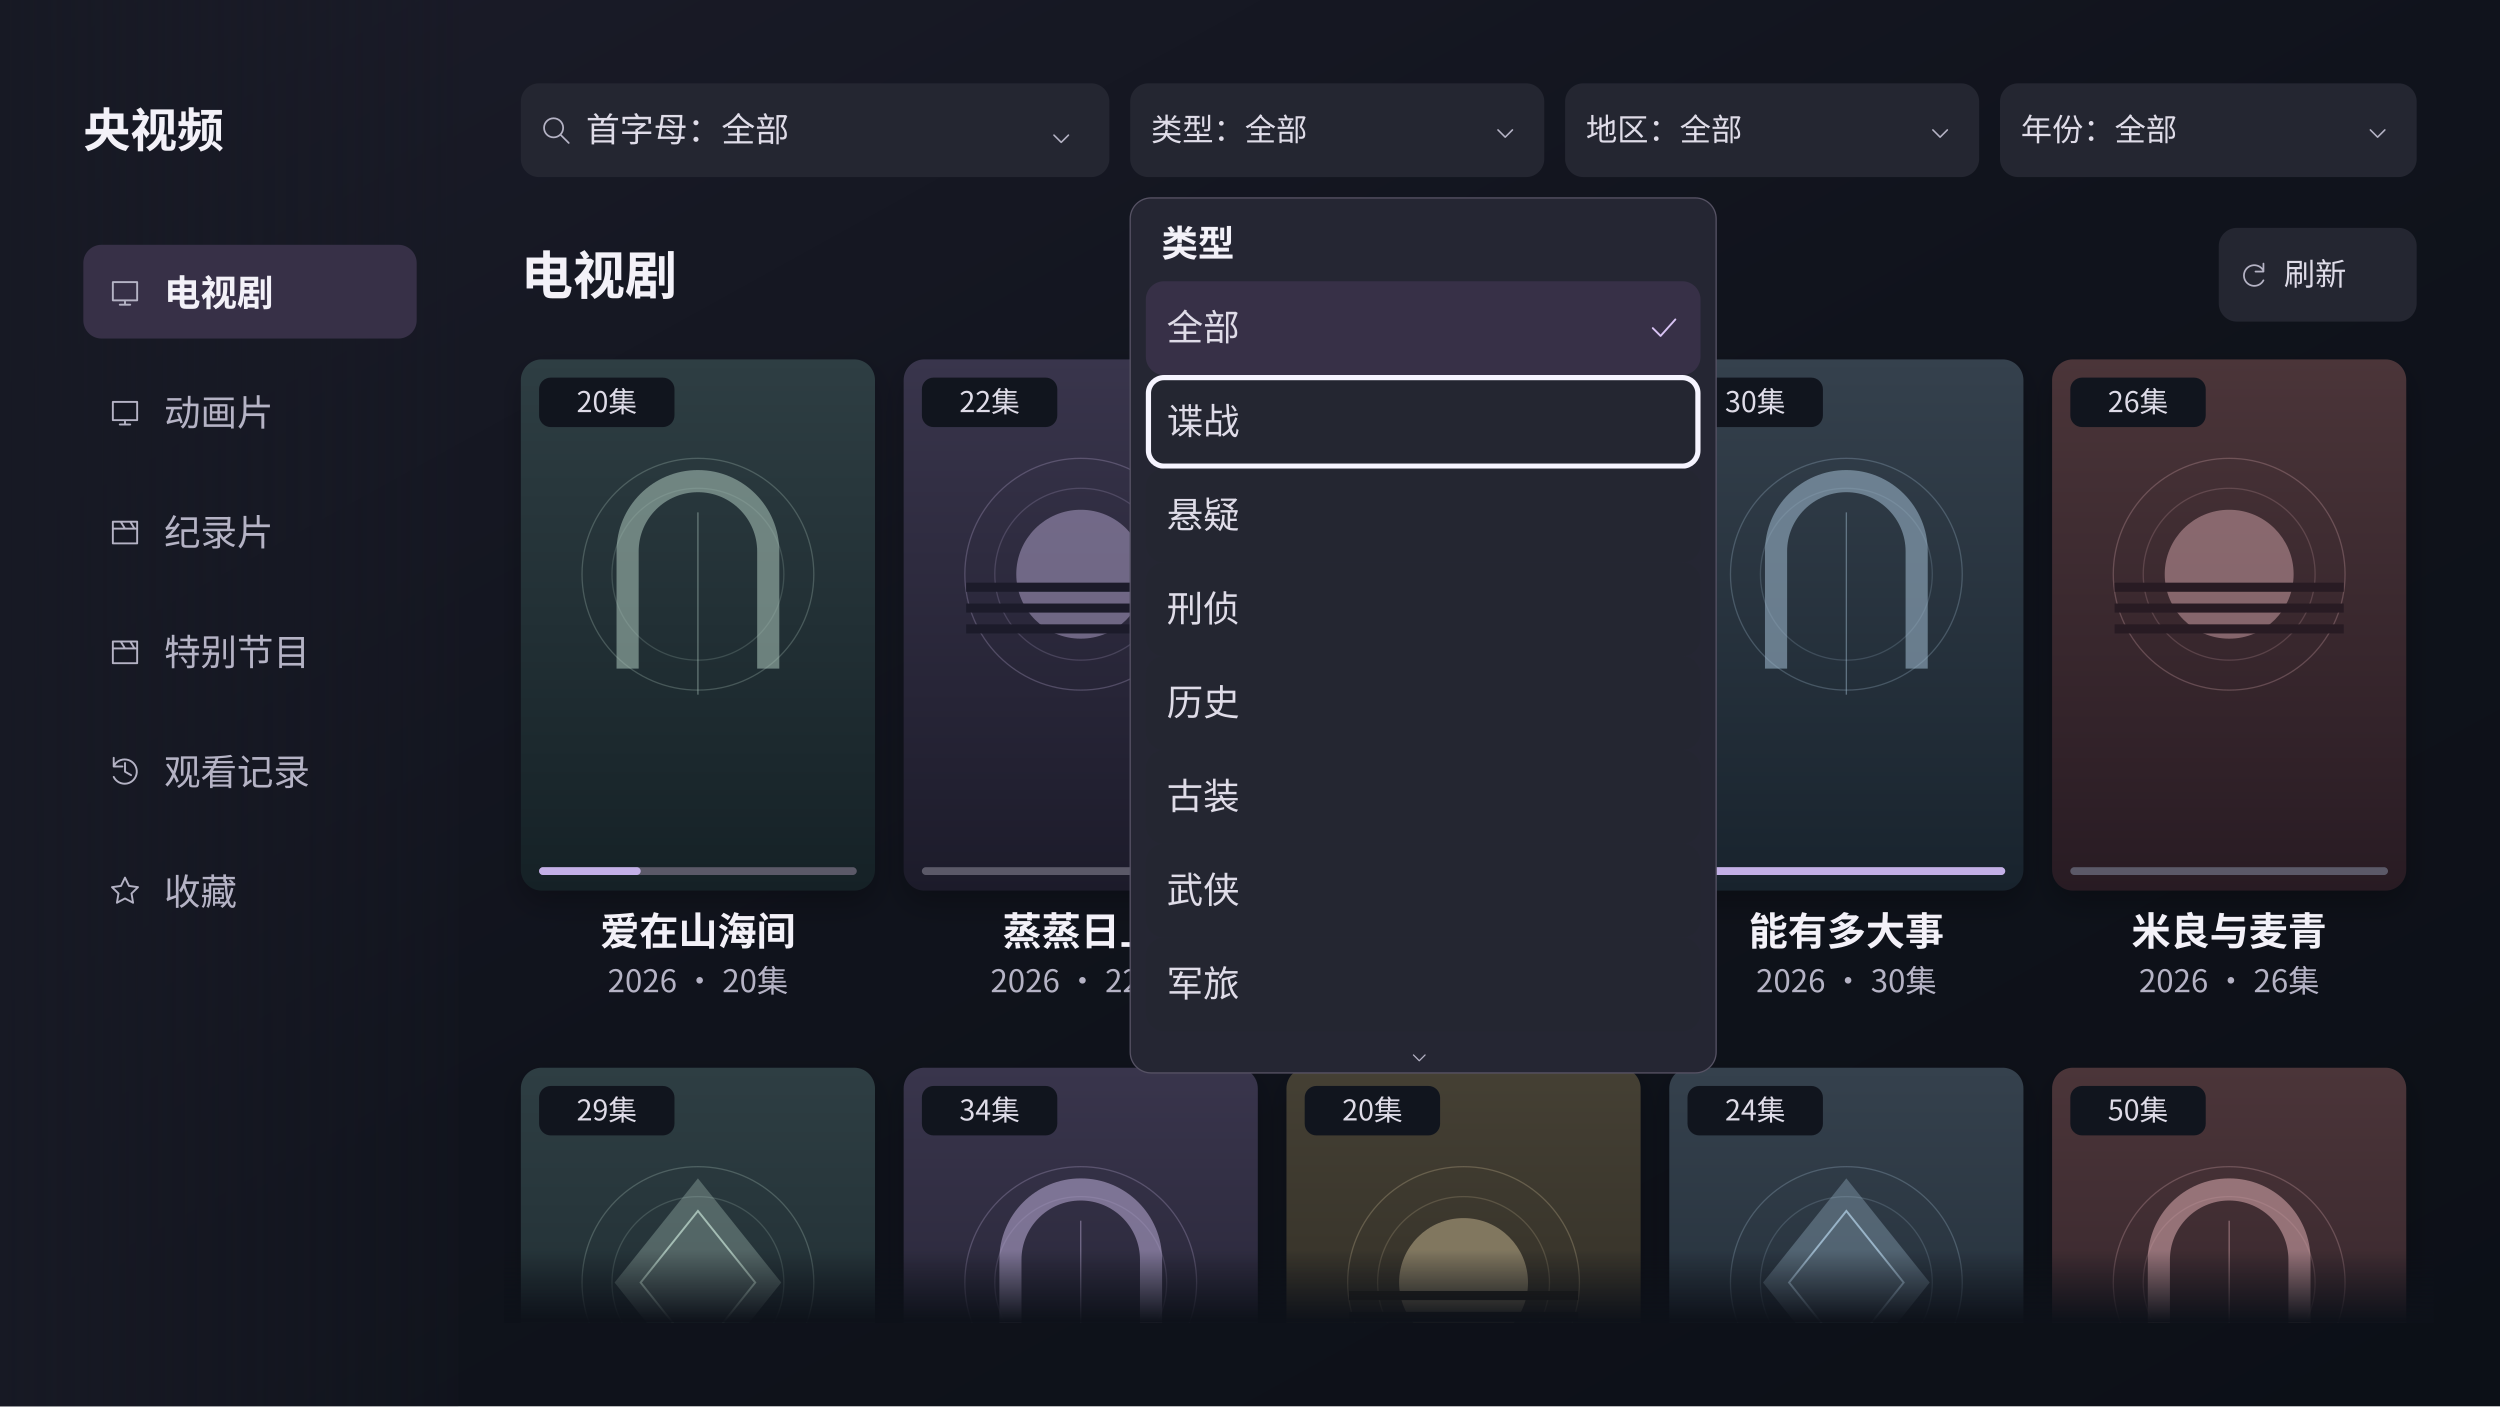
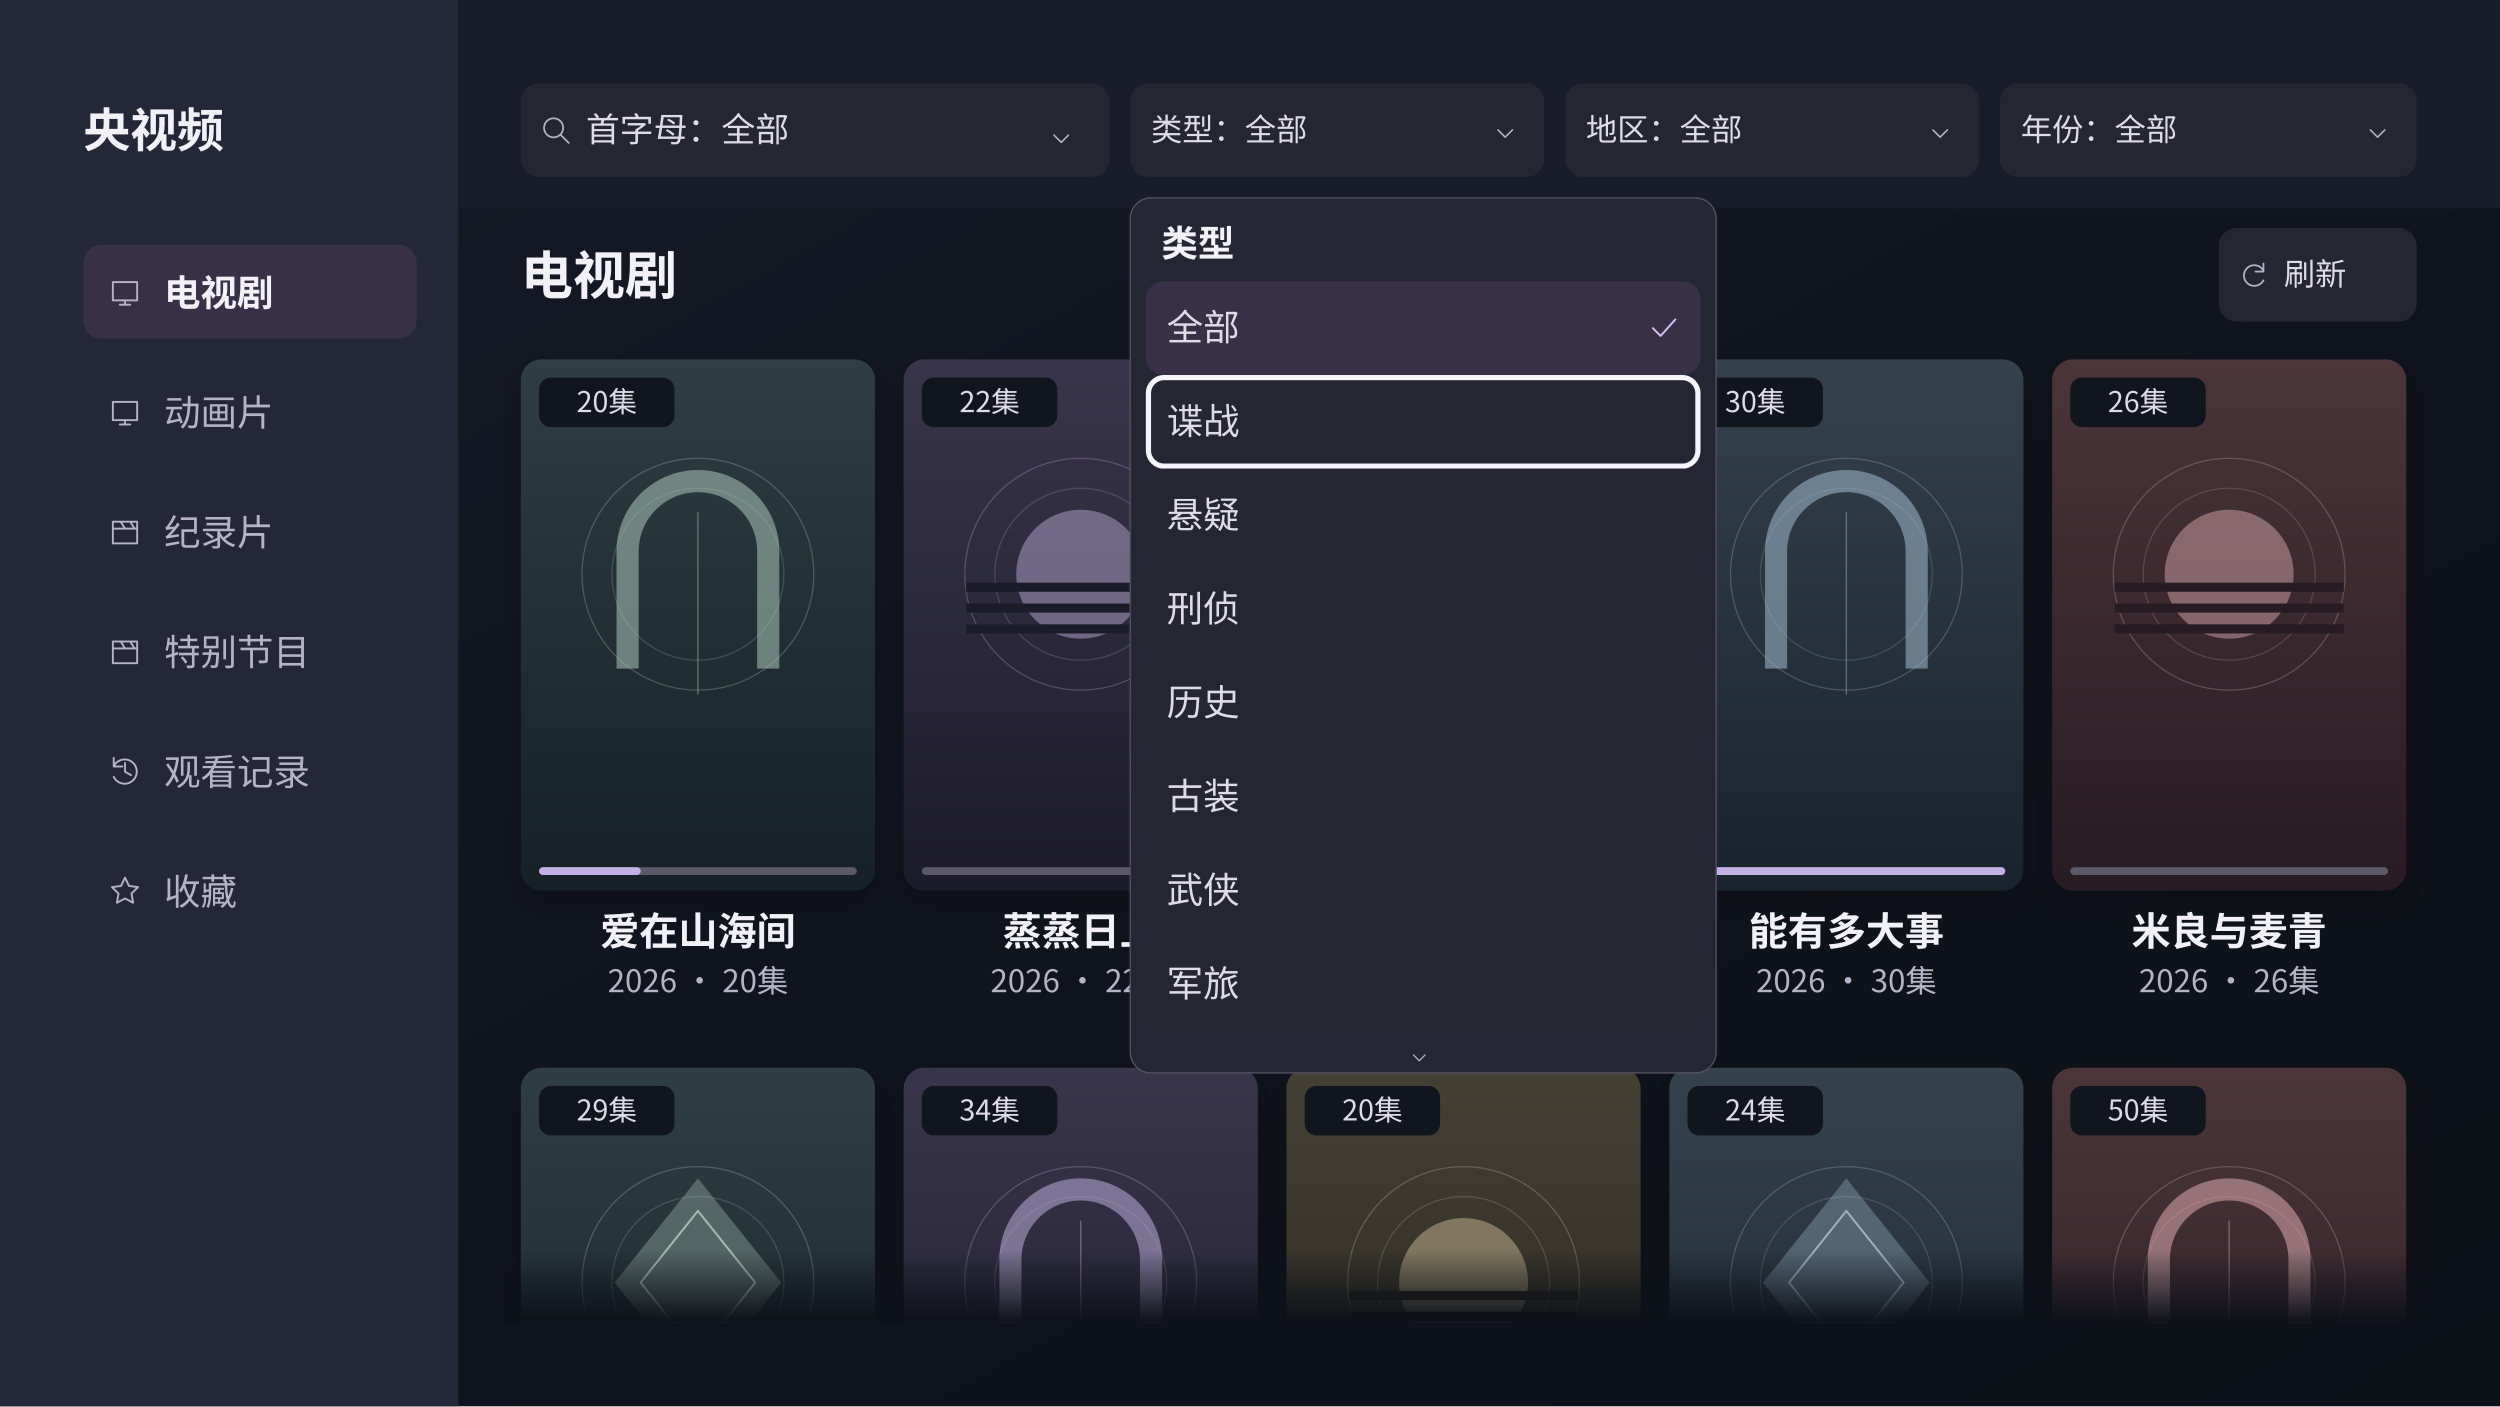
<svg xmlns="http://www.w3.org/2000/svg" width="3840" height="2160" viewBox="0 0 3840 2160" role="img" aria-labelledby="title desc">
  <defs>
    <linearGradient id="background" x2="1" y2="1">
-       <stop stop-color="#1b1c29" />
-       <stop offset=".5" stop-color="#10131c" />
+       <stop stop-color="#171b28" />
+       <stop offset=".5" stop-color="#10141e" />
      <stop offset="1" stop-color="#0c1017" />
    </linearGradient>
    <linearGradient id="sidebar" x2="1" y2="0">
-       <stop stop-color="#171924" />
-       <stop offset="1" stop-color="#171924" stop-opacity=".2" />
+       <stop stop-color="#232738" />
+       <stop offset="1" stop-color="#232738" />
    </linearGradient>
    <linearGradient id="purple">
      <stop stop-color="#6652d5" />
      <stop offset="1" stop-color="#3a327d" />
    </linearGradient>
    <filter id="card-shadow" x="-15%" y="-10%" width="130%" height="130%" color-interpolation-filters="sRGB">
      <feGaussianBlur in="SourceAlpha" stdDeviation="22" />
      <feOffset dy="20" />
      <feComponentTransfer>
        <feFuncA type="linear" slope=".24" />
      </feComponentTransfer>
      <feMerge>
        <feMergeNode />
        <feMergeNode in="SourceGraphic" />
      </feMerge>
    </filter>
    <linearGradient id="fade" x2="0" y2="1">
      <stop stop-color="#0d1119" stop-opacity="0" />
      <stop offset="1" stop-color="#0d1119" />
    </linearGradient>
    <clipPath id="viewport">
      <rect x="774" y="526" width="2964" height="1506" />
    </clipPath>
  </defs>
  <rect width="3840" height="2160" fill="url(#background)" />
  <rect width="704" height="2160" fill="url(#sidebar)" />
+   <rect x="704" width="3136" height="320" fill="#191d2b" />
  <g font-family="Noto Sans CJK SC, sans-serif">
    <text x="128" y="226" font-size="72" fill="#f3f1f8" font-weight="600" text-anchor="start">央视频</text>
    <g data-role="sidebar-entry" data-category="电视剧" data-focused="false">
      <rect x="128" y="376" width="512" height="144" rx="28" fill="#373047" stroke="none" stroke-width="2" />
      <g transform="translate(168 424) scale(1.333333)">
        <path d="M4 7h28v21H4zM12 33h12M18 28v5" fill="none" stroke="#b5b3c5" stroke-width="2.2" stroke-linecap="round" stroke-linejoin="round" />
      </g>
      <text x="252" y="470" font-size="56" fill="#f3f1f8" font-weight="600" text-anchor="start">电视剧</text>
    </g>
    <g data-role="sidebar-entry" data-category="动画片" data-focused="false">
      <rect x="128" y="560" width="512" height="144" rx="28" fill="none" stroke="none" stroke-width="2" />
      <g transform="translate(168 608) scale(1.333333)">
        <path d="M4 7h28v21H4zM12 33h12M18 28v5" fill="none" stroke="#b5b3c5" stroke-width="2.2" stroke-linecap="round" stroke-linejoin="round" />
      </g>
      <text x="252" y="654" font-size="56" fill="#b5b3c5" font-weight="400" text-anchor="start">动画片</text>
    </g>
    <g data-role="sidebar-entry" data-category="纪录片" data-focused="false">
      <rect x="128" y="744" width="512" height="144" rx="28" fill="none" stroke="none" stroke-width="2" />
      <g transform="translate(168 792) scale(1.333333)">
        <path d="M4 7h28v25H4zM4 15h28M13 7l5 8M24 7l5 8" fill="none" stroke="#b5b3c5" stroke-width="2.2" stroke-linecap="round" stroke-linejoin="round" />
      </g>
      <text x="252" y="838" font-size="56" fill="#b5b3c5" font-weight="400" text-anchor="start">纪录片</text>
    </g>
    <g data-role="sidebar-entry" data-category="特别节目" data-focused="false">
      <rect x="128" y="928" width="512" height="144" rx="28" fill="none" stroke="none" stroke-width="2" />
      <g transform="translate(168 976) scale(1.333333)">
        <path d="M4 7h28v25H4zM4 15h28M13 7l5 8M24 7l5 8" fill="none" stroke="#b5b3c5" stroke-width="2.2" stroke-linecap="round" stroke-linejoin="round" />
      </g>
      <text x="252" y="1022" font-size="56" fill="#b5b3c5" font-weight="400" text-anchor="start">特别节目</text>
    </g>
    <g data-role="sidebar-entry" data-category="观看记录" data-focused="false">
      <rect x="128" y="1112" width="512" height="144" rx="28" fill="none" stroke="none" stroke-width="2" />
      <g transform="translate(168 1160) scale(1.333333)">
        <path d="M6 11a14 14 0 1 1-1 14M5 3v10h10M18 9v10l7 4" fill="none" stroke="#b5b3c5" stroke-width="2.2" stroke-linecap="round" stroke-linejoin="round" />
      </g>
      <text x="252" y="1206" font-size="56" fill="#b5b3c5" font-weight="400" text-anchor="start">观看记录</text>
    </g>
    <g data-role="sidebar-entry" data-category="收藏" data-focused="false">
      <rect x="128" y="1296" width="512" height="144" rx="28" fill="none" stroke="none" stroke-width="2" />
      <g transform="translate(168 1344) scale(1.333333)">
        <path d="M18 3l4.6 9.6L33 14l-7.5 7.3L27.3 32L18 27l-9.3 5l1.8-10.7L3 14l10.4-1.4z" fill="none" stroke="#b5b3c5" stroke-width="2.2" stroke-linecap="round" stroke-linejoin="round" />
      </g>
      <text x="252" y="1390" font-size="56" fill="#b5b3c5" font-weight="400" text-anchor="start">收藏</text>
    </g>
    <g data-role="control" data-focused="false" data-disabled="false" data-label="首字母：全部" opacity="1">
      <rect x="800" y="128" width="904" height="144" rx="28" fill="#242631" stroke="none" stroke-width="2" />
      <g transform="translate(832 178.0) scale(1.222222)">
        <path d="M27 15a12 12 0 1 1-24 0a12 12 0 1 1 24 0M24 24l10 10" fill="none" stroke="#b5b3c5" stroke-width="2.2" stroke-linecap="round" stroke-linejoin="round" />
      </g>
      <text x="900" y="217.68" font-size="52" fill="#dfdce8" font-weight="500" text-anchor="start">首字母：全部</text>
    </g>
    <g transform="translate(1610 192) scale(1.111111)">
      <path d="M8 14l10 10l10-10" fill="none" stroke="#b5b3c5" stroke-width="2.2" stroke-linecap="round" stroke-linejoin="round" />
    </g>
    <g data-role="control" data-focused="false" data-disabled="false" data-label="类型：全部" opacity="1">
      <rect x="1736" y="128" width="636" height="144" rx="28" fill="#242631" stroke="none" stroke-width="2" />
      <text x="1768" y="216.32" font-size="48" fill="#dfdce8" font-weight="500" text-anchor="start">类型：全部</text>
    </g>
    <g transform="translate(2292 184) scale(1.111111)">
      <path d="M8 14l10 10l10-10" fill="none" stroke="#b5b3c5" stroke-width="2.2" stroke-linecap="round" stroke-linejoin="round" />
    </g>
    <g data-role="control" data-focused="false" data-disabled="false" data-label="地区：全部" opacity="1">
      <rect x="2404" y="128" width="636" height="144" rx="28" fill="#242631" stroke="none" stroke-width="2" />
      <text x="2436" y="216.32" font-size="48" fill="#dfdce8" font-weight="500" text-anchor="start">地区：全部</text>
    </g>
    <g transform="translate(2960 184) scale(1.111111)">
      <path d="M8 14l10 10l10-10" fill="none" stroke="#b5b3c5" stroke-width="2.2" stroke-linecap="round" stroke-linejoin="round" />
    </g>
    <g data-role="control" data-focused="false" data-disabled="false" data-label="年份：全部" opacity="1">
      <rect x="3072" y="128" width="640" height="144" rx="28" fill="#242631" stroke="none" stroke-width="2" />
      <text x="3104" y="216.32" font-size="48" fill="#dfdce8" font-weight="500" text-anchor="start">年份：全部</text>
    </g>
    <g transform="translate(3632 184) scale(1.111111)">
      <path d="M8 14l10 10l10-10" fill="none" stroke="#b5b3c5" stroke-width="2.2" stroke-linecap="round" stroke-linejoin="round" />
    </g>
    <text x="800" y="452" font-size="80" fill="#f3f1f8" font-weight="650" text-anchor="start">电视剧</text>
    <g data-role="control" data-focused="false" data-disabled="false" data-label="刷新" opacity="1">
      <rect x="3408" y="350" width="304" height="144" rx="28" fill="#242631" stroke="none" stroke-width="2" />
      <g transform="translate(3440 400.0) scale(1.222222)">
        <path d="M30 13A13 13 0 1 0 30 25M30 4v10H20" fill="none" stroke="#b5b3c5" stroke-width="2.2" stroke-linecap="round" stroke-linejoin="round" />
      </g>
      <text x="3508" y="438.32" font-size="48" fill="#dfdce8" font-weight="500" text-anchor="start">刷新</text>
    </g>
    <g clip-path="url(#viewport)">
      <g transform="translate(800 552) scale(1)">
        <g data-role="media-card" data-focused="false">
          <defs>
            <linearGradient id="art-0" x2="0" y2="1">
              <stop stop-color="#2e3e43" />
              <stop offset="1" stop-color="#152126" />
            </linearGradient>
            <clipPath id="clip-0">
              <rect x="0" y="0" width="544" height="816" rx="32" fill="white" stroke="none" stroke-width="2" />
            </clipPath>
          </defs>
          <g filter="url(#card-shadow)">
            <rect x="0" y="0" width="544" height="816" rx="32" fill="url(#art-0)" stroke="none" stroke-width="2" />
          </g>
          <g clip-path="url(#clip-0)">
            <circle cx="272" cy="330" r="178" fill="none" stroke="#a4bdb4" stroke-width="2" opacity=".3" />
            <circle cx="272" cy="330" r="132" fill="none" stroke="#a4bdb4" stroke-width="2" opacity=".22" />
            <path d="M164 475V295a108 108 0 0 1 216 0v180" fill="none" stroke="#a4bdb4" stroke-width="34" opacity=".58" />
            <path d="M272 235v280" stroke="#a4bdb4" stroke-width="2" opacity=".5" />
          </g>
          <g data-role="watch-progress" data-progress="0.32">
            <rect x="28" y="780" width="488" height="12" rx="6" fill="#5b5968" stroke="none" stroke-width="2" />
            <rect x="28" y="780" width="156.16" height="12" rx="6" fill="#c3b0e7" stroke="none" stroke-width="2" />
          </g>
          <g data-role="card-caption">
            <text x="272" y="900" font-size="60" fill="#f3f1f8" font-weight="600" text-anchor="middle">爱在山海间</text>
            <text x="272" y="972" font-size="48" fill="#b5b3c5" font-weight="400" text-anchor="middle">2026 · 20集</text>
          </g>
        </g>
        <rect x="28" y="28" width="208" height="76" rx="18" fill="#11151e" stroke="none" stroke-width="2" />
        <text x="132" y="81" font-size="44" fill="#dfdce8" font-weight="500" text-anchor="middle">20集</text>
      </g>
      <g transform="translate(1388 552) scale(1)">
        <g data-role="media-card" data-focused="false">
          <defs>
            <linearGradient id="art-1" x2="0" y2="1">
              <stop stop-color="#39354c" />
              <stop offset="1" stop-color="#1c1b2a" />
            </linearGradient>
            <clipPath id="clip-1">
              <rect x="0" y="0" width="544" height="816" rx="32" fill="white" stroke="none" stroke-width="2" />
            </clipPath>
          </defs>
          <g filter="url(#card-shadow)">
            <rect x="0" y="0" width="544" height="816" rx="32" fill="url(#art-1)" stroke="none" stroke-width="2" />
          </g>
          <g clip-path="url(#clip-1)">
            <circle cx="272" cy="330" r="178" fill="none" stroke="#b4a5ce" stroke-width="2" opacity=".3" />
            <circle cx="272" cy="330" r="132" fill="none" stroke="#b4a5ce" stroke-width="2" opacity=".22" />
            <circle cx="272" cy="330" r="99" fill="#b4a5ce" opacity=".5" />
            <path d="M96 350h352M96 382h352M96 414h352" stroke="#1c1b2a" stroke-width="14" />
          </g>
          <g data-role="watch-progress" data-progress="0">
            <rect x="28" y="780" width="488" height="12" rx="6" fill="#5b5968" stroke="none" stroke-width="2" />
          </g>
          <g data-role="card-caption">
            <text x="272" y="900" font-size="60" fill="#f3f1f8" font-weight="600" text-anchor="middle">蒸蒸日上</text>
            <text x="272" y="972" font-size="48" fill="#b5b3c5" font-weight="400" text-anchor="middle">2026 · 22集</text>
          </g>
        </g>
        <rect x="28" y="28" width="208" height="76" rx="18" fill="#11151e" stroke="none" stroke-width="2" />
        <text x="132" y="81" font-size="44" fill="#dfdce8" font-weight="500" text-anchor="middle">22集</text>
      </g>
      <g transform="translate(1976 552) scale(1)">
        <g data-role="media-card" data-focused="false">
          <defs>
            <linearGradient id="art-2" x2="0" y2="1">
              <stop stop-color="#454034" />
              <stop offset="1" stop-color="#24221c" />
            </linearGradient>
            <clipPath id="clip-2">
              <rect x="0" y="0" width="544" height="816" rx="32" fill="white" stroke="none" stroke-width="2" />
            </clipPath>
          </defs>
          <g filter="url(#card-shadow)">
            <rect x="0" y="0" width="544" height="816" rx="32" fill="url(#art-2)" stroke="none" stroke-width="2" />
          </g>
          <g clip-path="url(#clip-2)">
            <circle cx="272" cy="330" r="178" fill="none" stroke="#c8b792" stroke-width="2" opacity=".3" />
            <circle cx="272" cy="330" r="132" fill="none" stroke="#c8b792" stroke-width="2" opacity=".22" />
            <path d="M272 170l128 160l-128 160l-128-160z" fill="#c8b792" opacity=".36" />
            <path d="M272 220l88 110l-88 110l-88-110z" fill="none" stroke="#c8b792" stroke-width="3" />
          </g>
          <g data-role="watch-progress" data-progress="0">
            <rect x="28" y="780" width="488" height="12" rx="6" fill="#5b5968" stroke="none" stroke-width="2" />
          </g>
          <g data-role="card-caption">
            <text x="272" y="900" font-size="60" fill="#f3f1f8" font-weight="600" text-anchor="middle">征途</text>
            <text x="272" y="972" font-size="48" fill="#b5b3c5" font-weight="400" text-anchor="middle">2026 · 28集</text>
          </g>
        </g>
        <rect x="28" y="28" width="208" height="76" rx="18" fill="#11151e" stroke="none" stroke-width="2" />
        <text x="132" y="81" font-size="44" fill="#dfdce8" font-weight="500" text-anchor="middle">28集</text>
      </g>
      <g transform="translate(2564 552) scale(1)">
        <g data-role="media-card" data-focused="false">
          <defs>
            <linearGradient id="art-3" x2="0" y2="1">
              <stop stop-color="#35414d" />
              <stop offset="1" stop-color="#18232d" />
            </linearGradient>
            <clipPath id="clip-3">
              <rect x="0" y="0" width="544" height="816" rx="32" fill="white" stroke="none" stroke-width="2" />
            </clipPath>
          </defs>
          <g filter="url(#card-shadow)">
            <rect x="0" y="0" width="544" height="816" rx="32" fill="url(#art-3)" stroke="none" stroke-width="2" />
          </g>
          <g clip-path="url(#clip-3)">
            <circle cx="272" cy="330" r="178" fill="none" stroke="#99b4c8" stroke-width="2" opacity=".3" />
            <circle cx="272" cy="330" r="132" fill="none" stroke="#99b4c8" stroke-width="2" opacity=".22" />
            <path d="M164 475V295a108 108 0 0 1 216 0v180" fill="none" stroke="#99b4c8" stroke-width="34" opacity=".58" />
            <path d="M272 235v280" stroke="#99b4c8" stroke-width="2" opacity=".5" />
          </g>
          <g data-role="watch-progress" data-progress="1">
            <rect x="28" y="780" width="488" height="12" rx="6" fill="#5b5968" stroke="none" stroke-width="2" />
            <rect x="28" y="780" width="488" height="12" rx="6" fill="#c3b0e7" stroke="none" stroke-width="2" />
          </g>
          <g data-role="card-caption">
            <text x="272" y="900" font-size="60" fill="#f3f1f8" font-weight="600" text-anchor="middle">能有多大事</text>
            <text x="272" y="972" font-size="48" fill="#b5b3c5" font-weight="400" text-anchor="middle">2026 · 30集</text>
          </g>
        </g>
        <rect x="28" y="28" width="208" height="76" rx="18" fill="#11151e" stroke="none" stroke-width="2" />
        <text x="132" y="81" font-size="44" fill="#dfdce8" font-weight="500" text-anchor="middle">30集</text>
      </g>
      <g transform="translate(3152 552) scale(1)">
        <g data-role="media-card" data-focused="false">
          <defs>
            <linearGradient id="art-4" x2="0" y2="1">
              <stop stop-color="#4b3539" />
              <stop offset="1" stop-color="#281b23" />
            </linearGradient>
            <clipPath id="clip-4">
              <rect x="0" y="0" width="544" height="816" rx="32" fill="white" stroke="none" stroke-width="2" />
            </clipPath>
          </defs>
          <g filter="url(#card-shadow)">
            <rect x="0" y="0" width="544" height="816" rx="32" fill="url(#art-4)" stroke="none" stroke-width="2" />
          </g>
          <g clip-path="url(#clip-4)">
            <circle cx="272" cy="330" r="178" fill="none" stroke="#d2a3a9" stroke-width="2" opacity=".3" />
            <circle cx="272" cy="330" r="132" fill="none" stroke="#d2a3a9" stroke-width="2" opacity=".22" />
            <circle cx="272" cy="330" r="99" fill="#d2a3a9" opacity=".5" />
            <path d="M96 350h352M96 382h352M96 414h352" stroke="#281b23" stroke-width="14" />
          </g>
          <g data-role="watch-progress" data-progress="0">
            <rect x="28" y="780" width="488" height="12" rx="6" fill="#5b5968" stroke="none" stroke-width="2" />
          </g>
          <g data-role="card-caption">
            <text x="272" y="900" font-size="60" fill="#f3f1f8" font-weight="600" text-anchor="middle">米良与麦青</text>
            <text x="272" y="972" font-size="48" fill="#b5b3c5" font-weight="400" text-anchor="middle">2026 · 26集</text>
          </g>
        </g>
        <rect x="28" y="28" width="208" height="76" rx="18" fill="#11151e" stroke="none" stroke-width="2" />
        <text x="132" y="81" font-size="44" fill="#dfdce8" font-weight="500" text-anchor="middle">26集</text>
      </g>
      <g transform="translate(800 1640) scale(1)">
        <g data-role="media-card" data-focused="false">
          <defs>
            <linearGradient id="art-5" x2="0" y2="1">
              <stop stop-color="#2e3e43" />
              <stop offset="1" stop-color="#152126" />
            </linearGradient>
            <clipPath id="clip-5">
              <rect x="0" y="0" width="544" height="816" rx="32" fill="white" stroke="none" stroke-width="2" />
            </clipPath>
          </defs>
          <g filter="url(#card-shadow)">
            <rect x="0" y="0" width="544" height="816" rx="32" fill="url(#art-5)" stroke="none" stroke-width="2" />
          </g>
          <g clip-path="url(#clip-5)">
            <circle cx="272" cy="330" r="178" fill="none" stroke="#a4bdb4" stroke-width="2" opacity=".3" />
            <circle cx="272" cy="330" r="132" fill="none" stroke="#a4bdb4" stroke-width="2" opacity=".22" />
            <path d="M272 170l128 160l-128 160l-128-160z" fill="#a4bdb4" opacity=".36" />
            <path d="M272 220l88 110l-88 110l-88-110z" fill="none" stroke="#a4bdb4" stroke-width="3" />
          </g>
          <g data-role="watch-progress" data-progress="0.6">
            <rect x="28" y="780" width="488" height="12" rx="6" fill="#5b5968" stroke="none" stroke-width="2" />
            <rect x="28" y="780" width="292.8" height="12" rx="6" fill="#c3b0e7" stroke="none" stroke-width="2" />
          </g>
          <g data-role="card-caption">
            <text x="272" y="900" font-size="60" fill="#f3f1f8" font-weight="600" text-anchor="middle">九个弹孔</text>
            <text x="272" y="972" font-size="48" fill="#b5b3c5" font-weight="400" text-anchor="middle">2026 · 29集</text>
          </g>
        </g>
        <rect x="28" y="28" width="208" height="76" rx="18" fill="#11151e" stroke="none" stroke-width="2" />
        <text x="132" y="81" font-size="44" fill="#dfdce8" font-weight="500" text-anchor="middle">29集</text>
      </g>
      <g transform="translate(1388 1640) scale(1)">
        <g data-role="media-card" data-focused="false">
          <defs>
            <linearGradient id="art-6" x2="0" y2="1">
              <stop stop-color="#39354c" />
              <stop offset="1" stop-color="#1c1b2a" />
            </linearGradient>
            <clipPath id="clip-6">
              <rect x="0" y="0" width="544" height="816" rx="32" fill="white" stroke="none" stroke-width="2" />
            </clipPath>
          </defs>
          <g filter="url(#card-shadow)">
            <rect x="0" y="0" width="544" height="816" rx="32" fill="url(#art-6)" stroke="none" stroke-width="2" />
          </g>
          <g clip-path="url(#clip-6)">
            <circle cx="272" cy="330" r="178" fill="none" stroke="#b4a5ce" stroke-width="2" opacity=".3" />
            <circle cx="272" cy="330" r="132" fill="none" stroke="#b4a5ce" stroke-width="2" opacity=".22" />
            <path d="M164 475V295a108 108 0 0 1 216 0v180" fill="none" stroke="#b4a5ce" stroke-width="34" opacity=".58" />
            <path d="M272 235v280" stroke="#b4a5ce" stroke-width="2" opacity=".5" />
          </g>
          <g data-role="watch-progress" data-progress="0">
            <rect x="28" y="780" width="488" height="12" rx="6" fill="#5b5968" stroke="none" stroke-width="2" />
          </g>
          <g data-role="card-caption">
            <text x="272" y="900" font-size="60" fill="#f3f1f8" font-weight="600" text-anchor="middle">种墨园</text>
            <text x="272" y="972" font-size="48" fill="#b5b3c5" font-weight="400" text-anchor="middle">2026 · 34集</text>
          </g>
        </g>
        <rect x="28" y="28" width="208" height="76" rx="18" fill="#11151e" stroke="none" stroke-width="2" />
        <text x="132" y="81" font-size="44" fill="#dfdce8" font-weight="500" text-anchor="middle">34集</text>
      </g>
      <g transform="translate(1976 1640) scale(1)">
        <g data-role="media-card" data-focused="false">
          <defs>
            <linearGradient id="art-7" x2="0" y2="1">
              <stop stop-color="#454034" />
              <stop offset="1" stop-color="#24221c" />
            </linearGradient>
            <clipPath id="clip-7">
              <rect x="0" y="0" width="544" height="816" rx="32" fill="white" stroke="none" stroke-width="2" />
            </clipPath>
          </defs>
          <g filter="url(#card-shadow)">
            <rect x="0" y="0" width="544" height="816" rx="32" fill="url(#art-7)" stroke="none" stroke-width="2" />
          </g>
          <g clip-path="url(#clip-7)">
            <circle cx="272" cy="330" r="178" fill="none" stroke="#c8b792" stroke-width="2" opacity=".3" />
            <circle cx="272" cy="330" r="132" fill="none" stroke="#c8b792" stroke-width="2" opacity=".22" />
            <circle cx="272" cy="330" r="99" fill="#c8b792" opacity=".5" />
            <path d="M96 350h352M96 382h352M96 414h352" stroke="#24221c" stroke-width="14" />
          </g>
          <g data-role="watch-progress" data-progress="0">
            <rect x="28" y="780" width="488" height="12" rx="6" fill="#5b5968" stroke="none" stroke-width="2" />
          </g>
          <g data-role="card-caption">
            <text x="272" y="900" font-size="60" fill="#f3f1f8" font-weight="600" text-anchor="middle">星月征途</text>
            <text x="272" y="972" font-size="48" fill="#b5b3c5" font-weight="400" text-anchor="middle">2026 · 20集</text>
          </g>
        </g>
        <rect x="28" y="28" width="208" height="76" rx="18" fill="#11151e" stroke="none" stroke-width="2" />
        <text x="132" y="81" font-size="44" fill="#dfdce8" font-weight="500" text-anchor="middle">20集</text>
      </g>
      <g transform="translate(2564 1640) scale(1)">
        <g data-role="media-card" data-focused="false">
          <defs>
            <linearGradient id="art-8" x2="0" y2="1">
              <stop stop-color="#35414d" />
              <stop offset="1" stop-color="#18232d" />
            </linearGradient>
            <clipPath id="clip-8">
              <rect x="0" y="0" width="544" height="816" rx="32" fill="white" stroke="none" stroke-width="2" />
            </clipPath>
          </defs>
          <g filter="url(#card-shadow)">
            <rect x="0" y="0" width="544" height="816" rx="32" fill="url(#art-8)" stroke="none" stroke-width="2" />
          </g>
          <g clip-path="url(#clip-8)">
            <circle cx="272" cy="330" r="178" fill="none" stroke="#99b4c8" stroke-width="2" opacity=".3" />
            <circle cx="272" cy="330" r="132" fill="none" stroke="#99b4c8" stroke-width="2" opacity=".22" />
            <path d="M272 170l128 160l-128 160l-128-160z" fill="#99b4c8" opacity=".36" />
            <path d="M272 220l88 110l-88 110l-88-110z" fill="none" stroke="#99b4c8" stroke-width="3" />
          </g>
          <g data-role="watch-progress" data-progress="0">
            <rect x="28" y="780" width="488" height="12" rx="6" fill="#5b5968" stroke="none" stroke-width="2" />
          </g>
          <g data-role="card-caption">
            <text x="272" y="900" font-size="60" fill="#f3f1f8" font-weight="600" text-anchor="middle">太行谣</text>
            <text x="272" y="972" font-size="48" fill="#b5b3c5" font-weight="400" text-anchor="middle">2026 · 24集</text>
          </g>
        </g>
        <rect x="28" y="28" width="208" height="76" rx="18" fill="#11151e" stroke="none" stroke-width="2" />
        <text x="132" y="81" font-size="44" fill="#dfdce8" font-weight="500" text-anchor="middle">24集</text>
      </g>
      <g transform="translate(3152 1640) scale(1)">
        <g data-role="media-card" data-focused="false">
          <defs>
            <linearGradient id="art-9" x2="0" y2="1">
              <stop stop-color="#4b3539" />
              <stop offset="1" stop-color="#281b23" />
            </linearGradient>
            <clipPath id="clip-9">
              <rect x="0" y="0" width="544" height="816" rx="32" fill="white" stroke="none" stroke-width="2" />
            </clipPath>
          </defs>
          <g filter="url(#card-shadow)">
            <rect x="0" y="0" width="544" height="816" rx="32" fill="url(#art-9)" stroke="none" stroke-width="2" />
          </g>
          <g clip-path="url(#clip-9)">
            <circle cx="272" cy="330" r="178" fill="none" stroke="#d2a3a9" stroke-width="2" opacity=".3" />
            <circle cx="272" cy="330" r="132" fill="none" stroke="#d2a3a9" stroke-width="2" opacity=".22" />
            <path d="M164 475V295a108 108 0 0 1 216 0v180" fill="none" stroke="#d2a3a9" stroke-width="34" opacity=".58" />
            <path d="M272 235v280" stroke="#d2a3a9" stroke-width="2" opacity=".5" />
          </g>
          <g data-role="watch-progress" data-progress="0">
            <rect x="28" y="780" width="488" height="12" rx="6" fill="#5b5968" stroke="none" stroke-width="2" />
          </g>
          <g data-role="card-caption">
            <text x="272" y="900" font-size="60" fill="#f3f1f8" font-weight="600" text-anchor="middle">封神英雄榜</text>
            <text x="272" y="972" font-size="48" fill="#b5b3c5" font-weight="400" text-anchor="middle">2016 · 50集</text>
          </g>
        </g>
        <rect x="28" y="28" width="208" height="76" rx="18" fill="#11151e" stroke="none" stroke-width="2" />
        <text x="132" y="81" font-size="44" fill="#dfdce8" font-weight="500" text-anchor="middle">50集</text>
      </g>
    </g>
    <rect x="774" y="1920" width="2964" height="112" rx="0" fill="url(#fade)" stroke="none" stroke-width="2" />
    <rect x="1736" y="304" width="900" height="1344" rx="32" fill="#252633" stroke="#565264" stroke-width="2" />
    <text x="1784" y="394" font-size="56" fill="#f3f1f8" font-weight="600" text-anchor="start">类型</text>
    <g data-role="control" data-focused="false" data-disabled="false" data-label="全部" opacity="1">
      <rect x="1760" y="432" width="852" height="144" rx="28" fill="#373047" stroke="none" stroke-width="2" />
      <text x="1792" y="523.04" font-size="56" fill="#dfdce8" font-weight="500" text-anchor="start">全部</text>
    </g>
    <g transform="translate(2532 480) scale(1.333333)">
      <path d="M5 18l9 9L31 8" fill="none" stroke="#d8c3f4" stroke-width="2.2" stroke-linecap="round" stroke-linejoin="round" />
    </g>
    <g data-role="control" data-focused="true" data-disabled="false" data-label="谍战" opacity="1">
      <rect x="1760" y="576" width="852" height="144" rx="28" fill="#242631" stroke="none" stroke-width="2" />
      <rect x="1764" y="580" width="844" height="136" rx="24" fill="none" stroke="#f6f4ff" stroke-width="8" />
      <text x="1792" y="667.04" font-size="56" fill="#dfdce8" font-weight="500" text-anchor="start">谍战</text>
    </g>
    <g data-role="control" data-focused="false" data-disabled="false" data-label="悬疑" opacity="1">
      <rect x="1760" y="720" width="852" height="144" rx="28" fill="#242631" stroke="none" stroke-width="2" />
      <text x="1792" y="811.04" font-size="56" fill="#dfdce8" font-weight="500" text-anchor="start">悬疑</text>
    </g>
    <g data-role="control" data-focused="false" data-disabled="false" data-label="刑侦" opacity="1">
      <rect x="1760" y="864" width="852" height="144" rx="28" fill="#242631" stroke="none" stroke-width="2" />
      <text x="1792" y="955.04" font-size="56" fill="#dfdce8" font-weight="500" text-anchor="start">刑侦</text>
    </g>
    <g data-role="control" data-focused="false" data-disabled="false" data-label="历史" opacity="1">
      <rect x="1760" y="1008" width="852" height="144" rx="28" fill="#242631" stroke="none" stroke-width="2" />
      <text x="1792" y="1099.04" font-size="56" fill="#dfdce8" font-weight="500" text-anchor="start">历史</text>
    </g>
    <g data-role="control" data-focused="false" data-disabled="false" data-label="古装" opacity="1">
      <rect x="1760" y="1152" width="852" height="144" rx="28" fill="#242631" stroke="none" stroke-width="2" />
      <text x="1792" y="1243.04" font-size="56" fill="#dfdce8" font-weight="500" text-anchor="start">古装</text>
    </g>
    <g data-role="control" data-focused="false" data-disabled="false" data-label="武侠" opacity="1">
      <rect x="1760" y="1296" width="852" height="144" rx="28" fill="#242631" stroke="none" stroke-width="2" />
      <text x="1792" y="1387.04" font-size="56" fill="#dfdce8" font-weight="500" text-anchor="start">武侠</text>
    </g>
    <g data-role="control" data-focused="false" data-disabled="false" data-label="军旅" opacity="1">
      <rect x="1760" y="1440" width="852" height="144" rx="28" fill="#242631" stroke="none" stroke-width="2" />
      <text x="1792" y="1531.04" font-size="56" fill="#dfdce8" font-weight="500" text-anchor="start">军旅</text>
    </g>
    <g transform="translate(2164 1608) scale(0.8888889)">
      <path d="M8 14l10 10l10-10" fill="none" stroke="#b5b3c5" stroke-width="2.2" stroke-linecap="round" stroke-linejoin="round" />
    </g>
  </g>
</svg>
